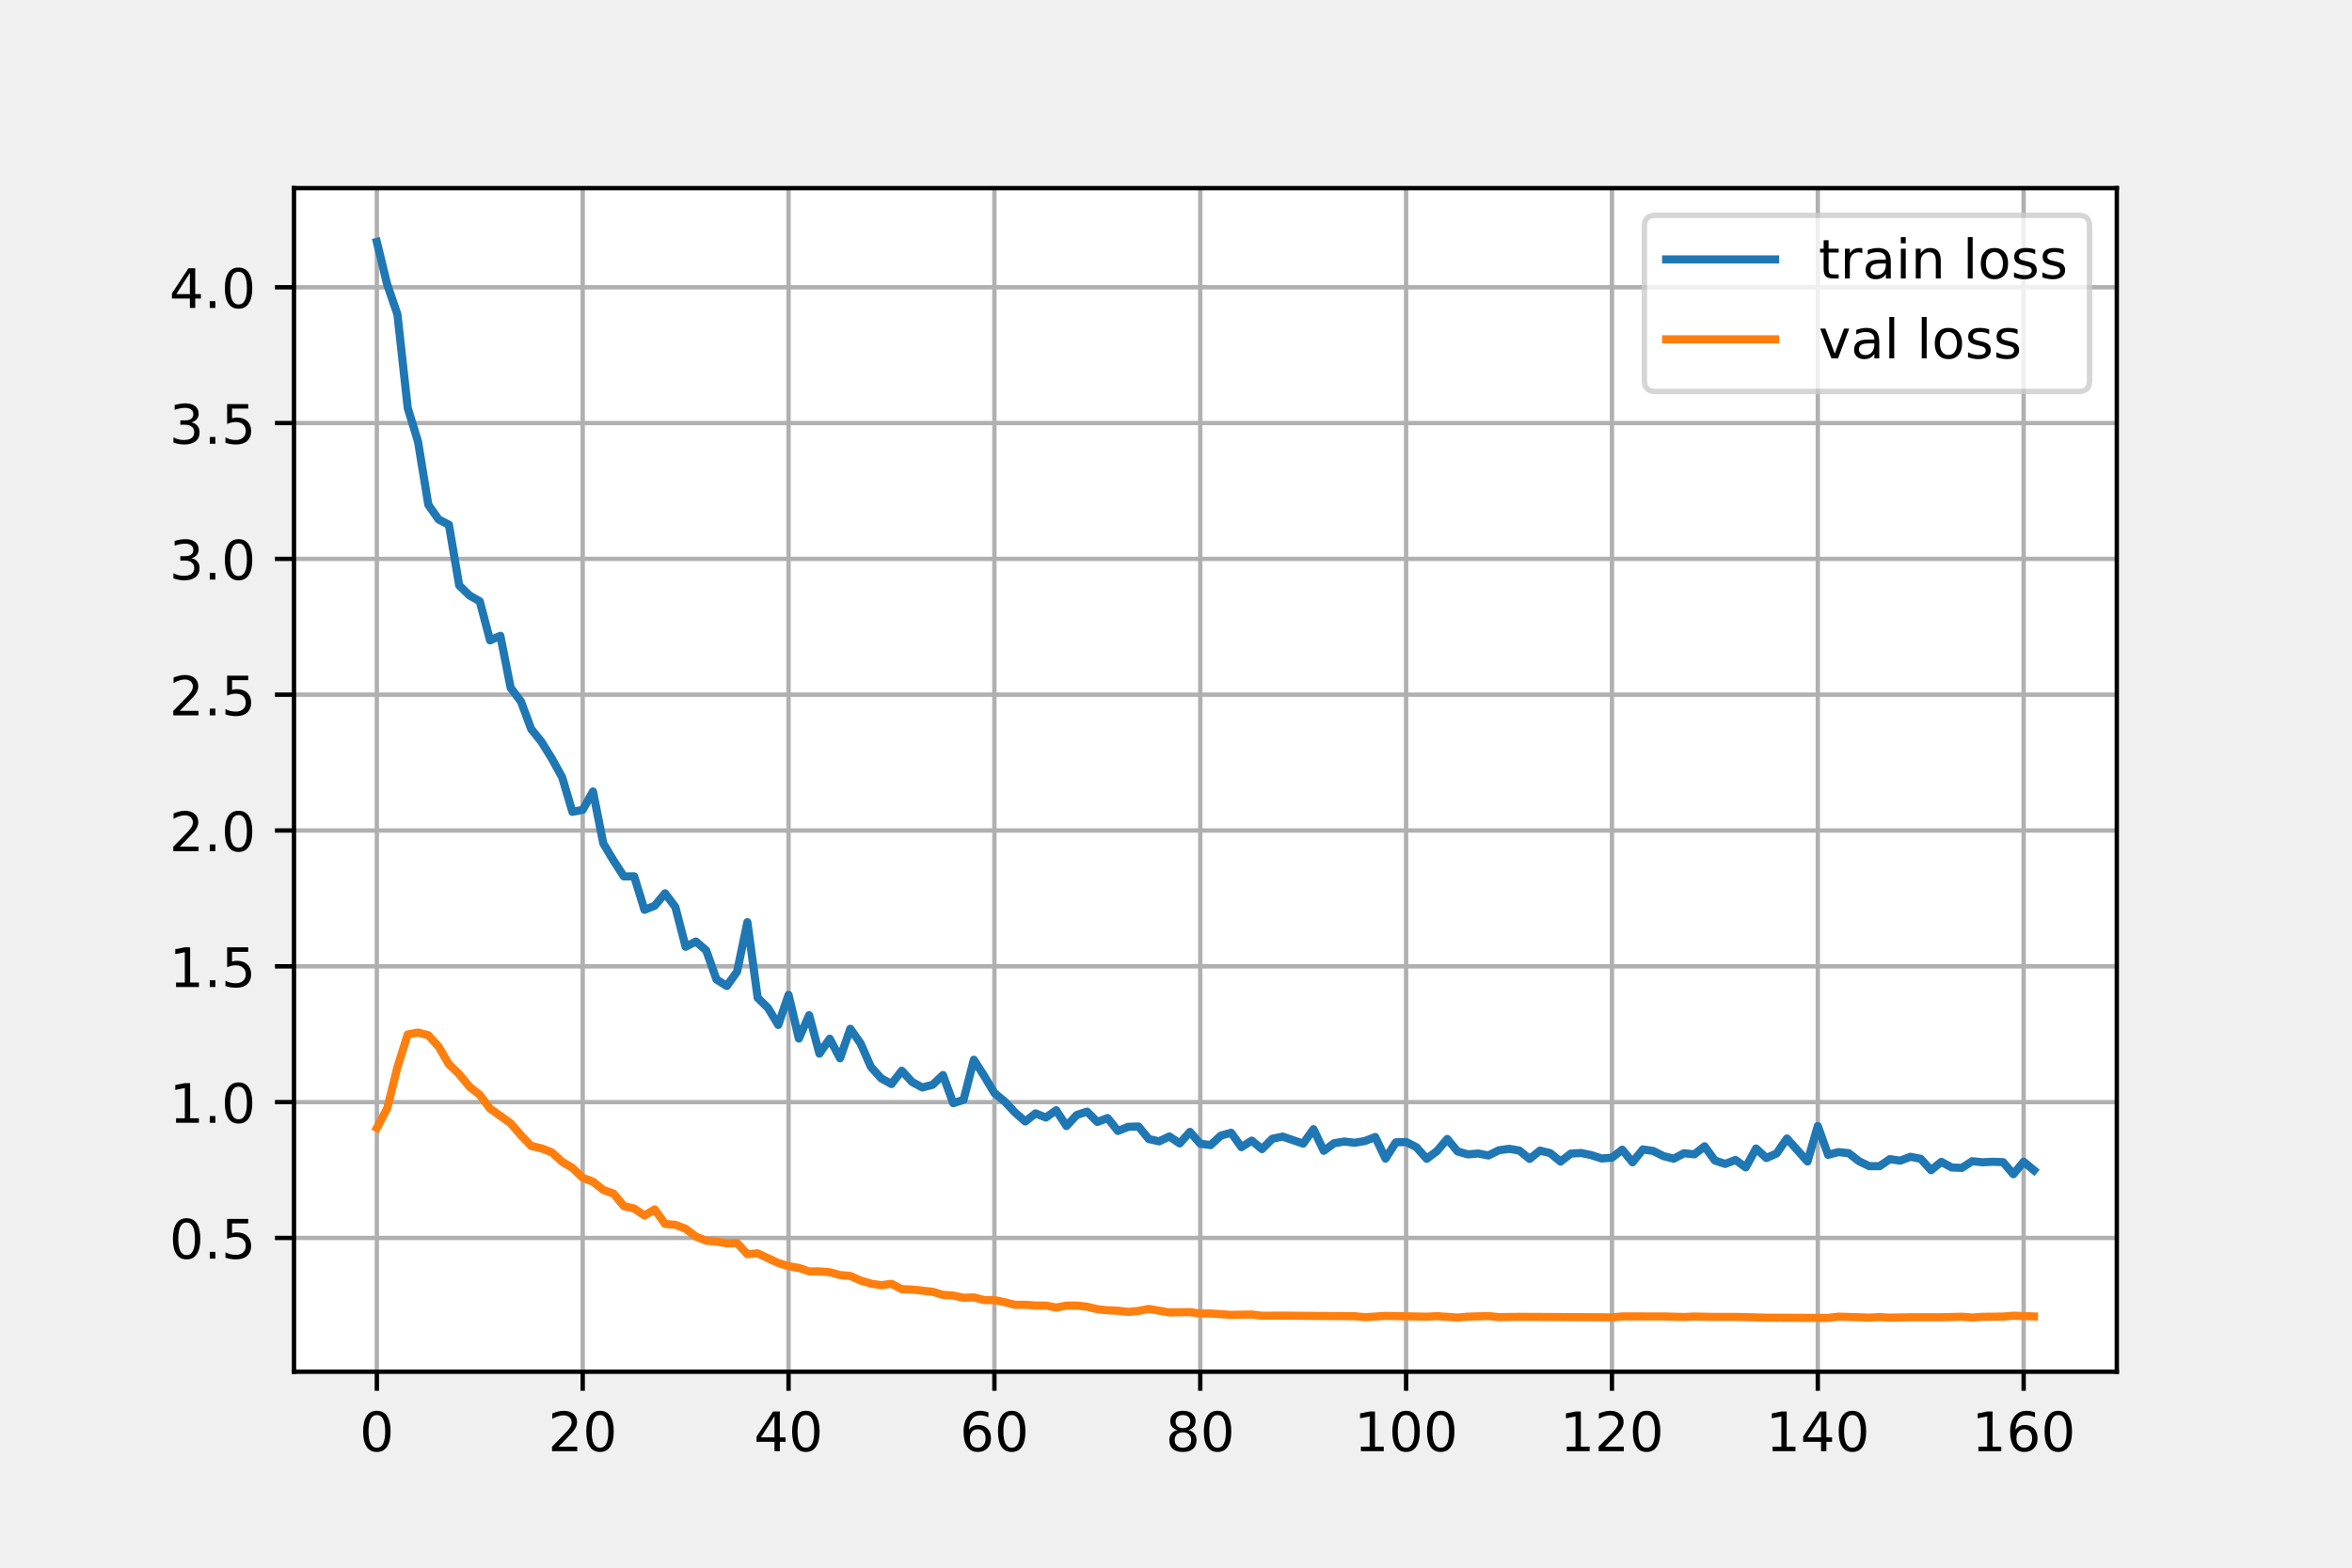
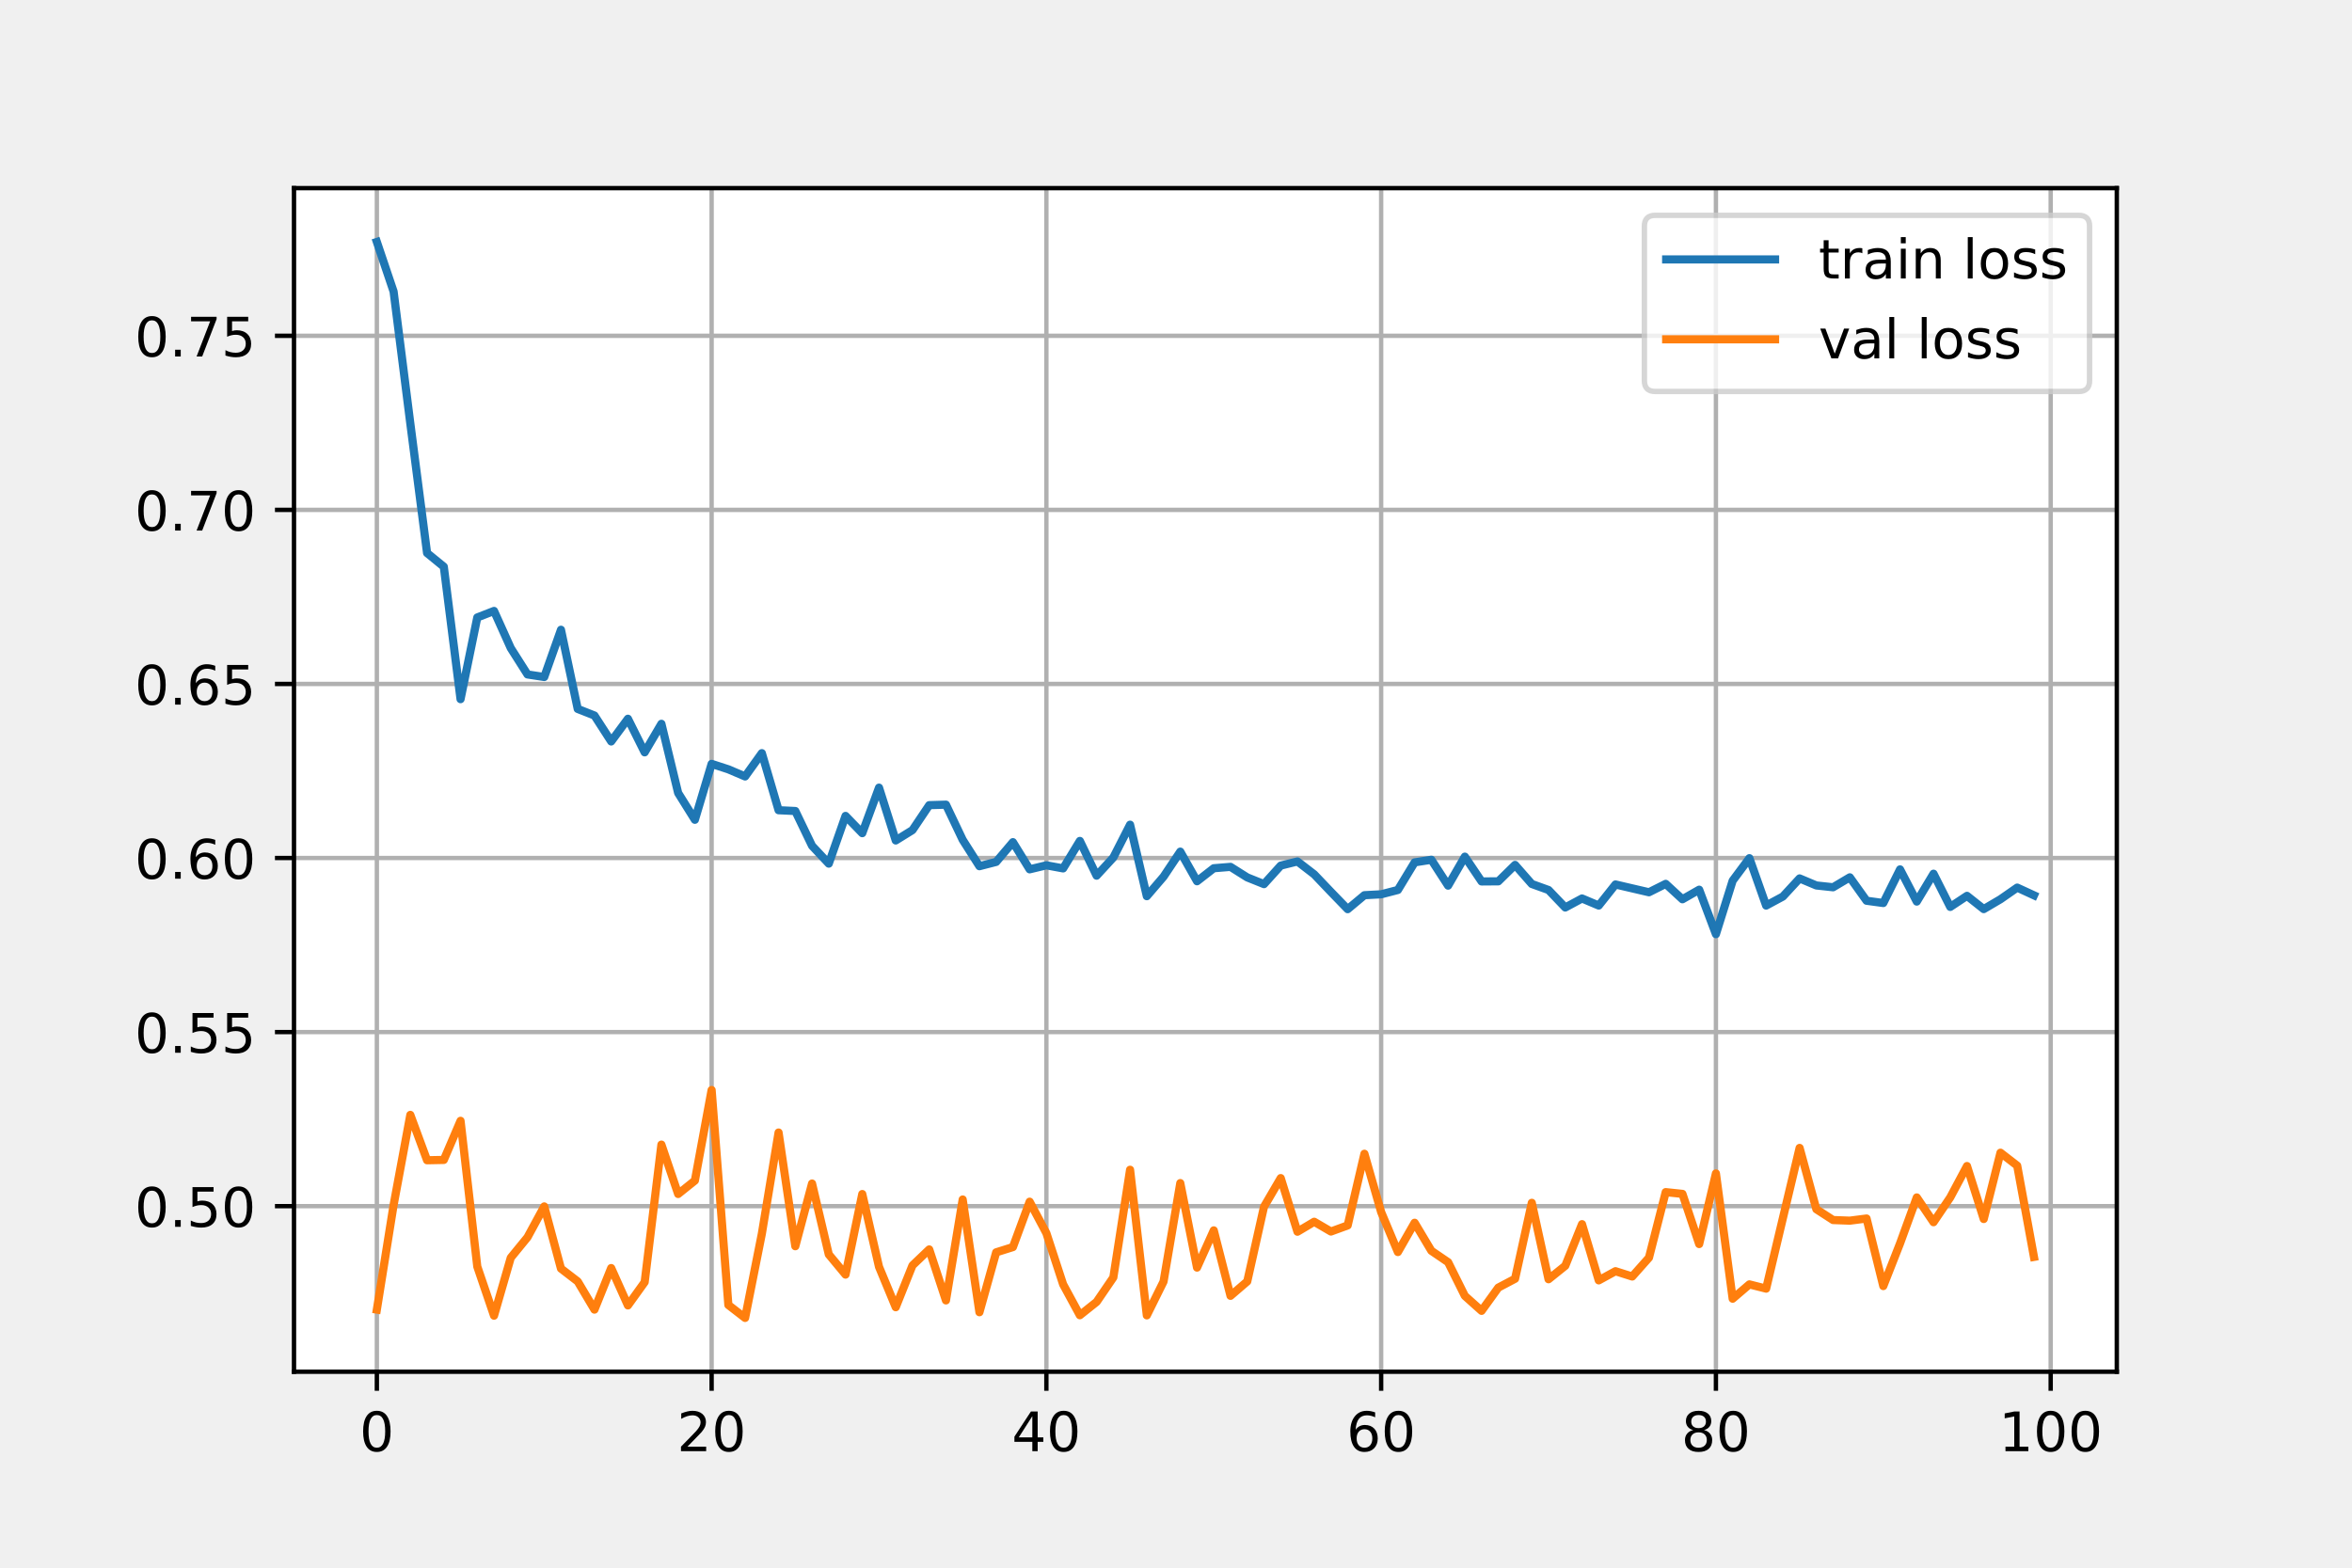
<svg xmlns="http://www.w3.org/2000/svg" xmlns:xlink="http://www.w3.org/1999/xlink" width="432pt" height="288pt" viewBox="0 0 432 288" version="1.1">
  <defs>
    <style type="text/css">*{stroke-linejoin: round; stroke-linecap: butt}</style>
  </defs>
  <g id="figure_1">
    <g id="patch_1">
      <path d="M 0 288  L 432 288  L 432 0  L 0 0  L 0 288  z " style="fill: none" />
    </g>
    <g id="axes_1">
      <g id="patch_2">
        <path d="M 54 252  L 388.8 252  L 388.8 34.56  L 54 34.56  z " style="fill: #ffffff" />
      </g>
      <g id="matplotlib.axis_1">
        <g id="xtick_1">
          <g id="line2d_1">
-             <path d="M 69.218 252  L 69.218 34.56  " clip-path="url(#pdda15101a1)" style="fill: none; stroke: #b0b0b0; stroke-width: 0.8; stroke-linecap: square" />
+             <path d="M 69.218 252  L 69.218 34.56  " clip-path="url(#pfa6c9f3eb6)" style="fill: none; stroke: #b0b0b0; stroke-width: 0.8; stroke-linecap: square" />
          </g>
          <g id="line2d_2">
            <defs>
-               <path id="me10be38952" d="M 0 0  L 0 3.5  " style="stroke: #000000; stroke-width: 0.8" />
+               <path id="m93f55dfb48" d="M 0 0  L 0 3.5  " style="stroke: #000000; stroke-width: 0.8" />
            </defs>
            <g>
-               <use xlink:href="#me10be38952" x="69.218" y="252" style="stroke: #000000; stroke-width: 0.8" />
+               <use xlink:href="#m93f55dfb48" x="69.218" y="252" style="stroke: #000000; stroke-width: 0.8" />
            </g>
          </g>
          <g id="text_1">
            <g transform="translate(66.03693 266.5984)scale(0.1 -0.1)">
              <defs>
                <path id="DejaVuSans-30" d="M 2034 4250  Q 1547 4250 1301 3770  Q 1056 3291 1056 2328  Q 1056 1369 1301 889  Q 1547 409 2034 409  Q 2525 409 2770 889  Q 3016 1369 3016 2328  Q 3016 3291 2770 3770  Q 2525 4250 2034 4250  z M 2034 4750  Q 2819 4750 3233 4129  Q 3647 3509 3647 2328  Q 3647 1150 3233 529  Q 2819 -91 2034 -91  Q 1250 -91 836 529  Q 422 1150 422 2328  Q 422 3509 836 4129  Q 1250 4750 2034 4750  z " transform="scale(0.015625)" />
              </defs>
              <use xlink:href="#DejaVuSans-30" />
            </g>
          </g>
        </g>
        <g id="xtick_2">
          <g id="line2d_3">
-             <path d="M 107.027 252  L 107.027 34.56  " clip-path="url(#pdda15101a1)" style="fill: none; stroke: #b0b0b0; stroke-width: 0.8; stroke-linecap: square" />
+             <path d="M 130.706 252  L 130.706 34.56  " clip-path="url(#pfa6c9f3eb6)" style="fill: none; stroke: #b0b0b0; stroke-width: 0.8; stroke-linecap: square" />
          </g>
          <g id="line2d_4">
            <g>
-               <use xlink:href="#me10be38952" x="107.027" y="252" style="stroke: #000000; stroke-width: 0.8" />
+               <use xlink:href="#m93f55dfb48" x="130.706" y="252" style="stroke: #000000; stroke-width: 0.8" />
            </g>
          </g>
          <g id="text_2">
-             <g transform="translate(100.6648 266.5984)scale(0.1 -0.1)">
+             <g transform="translate(124.3433 266.5984)scale(0.1 -0.1)">
              <defs>
                <path id="DejaVuSans-32" d="M 1228 531  L 3431 531  L 3431 0  L 469 0  L 469 531  Q 828 903 1448 1529  Q 2069 2156 2228 2338  Q 2531 2678 2651 2914  Q 2772 3150 2772 3378  Q 2772 3750 2511 3984  Q 2250 4219 1831 4219  Q 1534 4219 1204 4116  Q 875 4013 500 3803  L 500 4441  Q 881 4594 1212 4672  Q 1544 4750 1819 4750  Q 2544 4750 2975 4387  Q 3406 4025 3406 3419  Q 3406 3131 3298 2873  Q 3191 2616 2906 2266  Q 2828 2175 2409 1742  Q 1991 1309 1228 531  z " transform="scale(0.015625)" />
              </defs>
              <use xlink:href="#DejaVuSans-32" />
              <use xlink:href="#DejaVuSans-30" x="63.623" />
            </g>
          </g>
        </g>
        <g id="xtick_3">
          <g id="line2d_5">
-             <path d="M 144.836 252  L 144.836 34.56  " clip-path="url(#pdda15101a1)" style="fill: none; stroke: #b0b0b0; stroke-width: 0.8; stroke-linecap: square" />
+             <path d="M 192.193 252  L 192.193 34.56  " clip-path="url(#pfa6c9f3eb6)" style="fill: none; stroke: #b0b0b0; stroke-width: 0.8; stroke-linecap: square" />
          </g>
          <g id="line2d_6">
            <g>
-               <use xlink:href="#me10be38952" x="144.836" y="252" style="stroke: #000000; stroke-width: 0.8" />
+               <use xlink:href="#m93f55dfb48" x="192.193" y="252" style="stroke: #000000; stroke-width: 0.8" />
            </g>
          </g>
          <g id="text_3">
-             <g transform="translate(138.474 266.5984)scale(0.1 -0.1)">
+             <g transform="translate(185.8309 266.5984)scale(0.1 -0.1)">
              <defs>
                <path id="DejaVuSans-34" d="M 2419 4116  L 825 1625  L 2419 1625  L 2419 4116  z M 2253 4666  L 3047 4666  L 3047 1625  L 3713 1625  L 3713 1100  L 3047 1100  L 3047 0  L 2419 0  L 2419 1100  L 313 1100  L 313 1709  L 2253 4666  z " transform="scale(0.015625)" />
              </defs>
              <use xlink:href="#DejaVuSans-34" />
              <use xlink:href="#DejaVuSans-30" x="63.623" />
            </g>
          </g>
        </g>
        <g id="xtick_4">
          <g id="line2d_7">
-             <path d="M 182.646 252  L 182.646 34.56  " clip-path="url(#pdda15101a1)" style="fill: none; stroke: #b0b0b0; stroke-width: 0.8; stroke-linecap: square" />
+             <path d="M 253.681 252  L 253.681 34.56  " clip-path="url(#pfa6c9f3eb6)" style="fill: none; stroke: #b0b0b0; stroke-width: 0.8; stroke-linecap: square" />
          </g>
          <g id="line2d_8">
            <g>
-               <use xlink:href="#me10be38952" x="182.646" y="252" style="stroke: #000000; stroke-width: 0.8" />
+               <use xlink:href="#m93f55dfb48" x="253.681" y="252" style="stroke: #000000; stroke-width: 0.8" />
            </g>
          </g>
          <g id="text_4">
-             <g transform="translate(176.2831 266.5984)scale(0.1 -0.1)">
+             <g transform="translate(247.3185 266.5984)scale(0.1 -0.1)">
              <defs>
                <path id="DejaVuSans-36" d="M 2113 2584  Q 1688 2584 1439 2293  Q 1191 2003 1191 1497  Q 1191 994 1439 701  Q 1688 409 2113 409  Q 2538 409 2786 701  Q 3034 994 3034 1497  Q 3034 2003 2786 2293  Q 2538 2584 2113 2584  z M 3366 4563  L 3366 3988  Q 3128 4100 2886 4159  Q 2644 4219 2406 4219  Q 1781 4219 1451 3797  Q 1122 3375 1075 2522  Q 1259 2794 1537 2939  Q 1816 3084 2150 3084  Q 2853 3084 3261 2657  Q 3669 2231 3669 1497  Q 3669 778 3244 343  Q 2819 -91 2113 -91  Q 1303 -91 875 529  Q 447 1150 447 2328  Q 447 3434 972 4092  Q 1497 4750 2381 4750  Q 2619 4750 2861 4703  Q 3103 4656 3366 4563  z " transform="scale(0.015625)" />
              </defs>
              <use xlink:href="#DejaVuSans-36" />
              <use xlink:href="#DejaVuSans-30" x="63.623" />
            </g>
          </g>
        </g>
        <g id="xtick_5">
          <g id="line2d_9">
-             <path d="M 220.455 252  L 220.455 34.56  " clip-path="url(#pdda15101a1)" style="fill: none; stroke: #b0b0b0; stroke-width: 0.8; stroke-linecap: square" />
+             <path d="M 315.169 252  L 315.169 34.56  " clip-path="url(#pfa6c9f3eb6)" style="fill: none; stroke: #b0b0b0; stroke-width: 0.8; stroke-linecap: square" />
          </g>
          <g id="line2d_10">
            <g>
-               <use xlink:href="#me10be38952" x="220.455" y="252" style="stroke: #000000; stroke-width: 0.8" />
+               <use xlink:href="#m93f55dfb48" x="315.169" y="252" style="stroke: #000000; stroke-width: 0.8" />
            </g>
          </g>
          <g id="text_5">
-             <g transform="translate(214.0923 266.5984)scale(0.1 -0.1)">
+             <g transform="translate(308.8061 266.5984)scale(0.1 -0.1)">
              <defs>
                <path id="DejaVuSans-38" d="M 2034 2216  Q 1584 2216 1326 1975  Q 1069 1734 1069 1313  Q 1069 891 1326 650  Q 1584 409 2034 409  Q 2484 409 2743 651  Q 3003 894 3003 1313  Q 3003 1734 2745 1975  Q 2488 2216 2034 2216  z M 1403 2484  Q 997 2584 770 2862  Q 544 3141 544 3541  Q 544 4100 942 4425  Q 1341 4750 2034 4750  Q 2731 4750 3128 4425  Q 3525 4100 3525 3541  Q 3525 3141 3298 2862  Q 3072 2584 2669 2484  Q 3125 2378 3379 2068  Q 3634 1759 3634 1313  Q 3634 634 3220 271  Q 2806 -91 2034 -91  Q 1263 -91 848 271  Q 434 634 434 1313  Q 434 1759 690 2068  Q 947 2378 1403 2484  z M 1172 3481  Q 1172 3119 1398 2916  Q 1625 2713 2034 2713  Q 2441 2713 2670 2916  Q 2900 3119 2900 3481  Q 2900 3844 2670 4047  Q 2441 4250 2034 4250  Q 1625 4250 1398 4047  Q 1172 3844 1172 3481  z " transform="scale(0.015625)" />
              </defs>
              <use xlink:href="#DejaVuSans-38" />
              <use xlink:href="#DejaVuSans-30" x="63.623" />
            </g>
          </g>
        </g>
        <g id="xtick_6">
          <g id="line2d_11">
-             <path d="M 258.264 252  L 258.264 34.56  " clip-path="url(#pdda15101a1)" style="fill: none; stroke: #b0b0b0; stroke-width: 0.8; stroke-linecap: square" />
+             <path d="M 376.656 252  L 376.656 34.56  " clip-path="url(#pfa6c9f3eb6)" style="fill: none; stroke: #b0b0b0; stroke-width: 0.8; stroke-linecap: square" />
          </g>
          <g id="line2d_12">
            <g>
-               <use xlink:href="#me10be38952" x="258.264" y="252" style="stroke: #000000; stroke-width: 0.8" />
+               <use xlink:href="#m93f55dfb48" x="376.656" y="252" style="stroke: #000000; stroke-width: 0.8" />
            </g>
          </g>
          <g id="text_6">
-             <g transform="translate(248.7202 266.5984)scale(0.1 -0.1)">
+             <g transform="translate(367.1124 266.5984)scale(0.1 -0.1)">
              <defs>
                <path id="DejaVuSans-31" d="M 794 531  L 1825 531  L 1825 4091  L 703 3866  L 703 4441  L 1819 4666  L 2450 4666  L 2450 531  L 3481 531  L 3481 0  L 794 0  L 794 531  z " transform="scale(0.015625)" />
              </defs>
              <use xlink:href="#DejaVuSans-31" />
              <use xlink:href="#DejaVuSans-30" x="63.623" />
-               <use xlink:href="#DejaVuSans-30" x="127.246" />
-             </g>
-           </g>
-         </g>
-         <g id="xtick_7">
-           <g id="line2d_13">
-             <path d="M 296.073 252  L 296.073 34.56  " clip-path="url(#pdda15101a1)" style="fill: none; stroke: #b0b0b0; stroke-width: 0.8; stroke-linecap: square" />
-           </g>
-           <g id="line2d_14">
-             <g>
-               <use xlink:href="#me10be38952" x="296.073" y="252" style="stroke: #000000; stroke-width: 0.8" />
-             </g>
-           </g>
-           <g id="text_7">
-             <g transform="translate(286.5293 266.5984)scale(0.1 -0.1)">
-               <use xlink:href="#DejaVuSans-31" />
-               <use xlink:href="#DejaVuSans-32" x="63.623" />
-               <use xlink:href="#DejaVuSans-30" x="127.246" />
-             </g>
-           </g>
-         </g>
-         <g id="xtick_8">
-           <g id="line2d_15">
-             <path d="M 333.882 252  L 333.882 34.56  " clip-path="url(#pdda15101a1)" style="fill: none; stroke: #b0b0b0; stroke-width: 0.8; stroke-linecap: square" />
-           </g>
-           <g id="line2d_16">
-             <g>
-               <use xlink:href="#me10be38952" x="333.882" y="252" style="stroke: #000000; stroke-width: 0.8" />
-             </g>
-           </g>
-           <g id="text_8">
-             <g transform="translate(324.3385 266.5984)scale(0.1 -0.1)">
-               <use xlink:href="#DejaVuSans-31" />
-               <use xlink:href="#DejaVuSans-34" x="63.623" />
-               <use xlink:href="#DejaVuSans-30" x="127.246" />
-             </g>
-           </g>
-         </g>
-         <g id="xtick_9">
-           <g id="line2d_17">
-             <path d="M 371.691 252  L 371.691 34.56  " clip-path="url(#pdda15101a1)" style="fill: none; stroke: #b0b0b0; stroke-width: 0.8; stroke-linecap: square" />
-           </g>
-           <g id="line2d_18">
-             <g>
-               <use xlink:href="#me10be38952" x="371.691" y="252" style="stroke: #000000; stroke-width: 0.8" />
-             </g>
-           </g>
-           <g id="text_9">
-             <g transform="translate(362.1476 266.5984)scale(0.1 -0.1)">
-               <use xlink:href="#DejaVuSans-31" />
-               <use xlink:href="#DejaVuSans-36" x="63.623" />
              <use xlink:href="#DejaVuSans-30" x="127.246" />
            </g>
          </g>
        </g>
      </g>
      <g id="matplotlib.axis_2">
        <g id="ytick_1">
-           <g id="line2d_19">
-             <path d="M 54 227.421  L 388.8 227.421  " clip-path="url(#pdda15101a1)" style="fill: none; stroke: #b0b0b0; stroke-width: 0.8; stroke-linecap: square" />
-           </g>
-           <g id="line2d_20">
+           <g id="line2d_13">
+             <path d="M 54 221.58  L 388.8 221.58  " clip-path="url(#pfa6c9f3eb6)" style="fill: none; stroke: #b0b0b0; stroke-width: 0.8; stroke-linecap: square" />
+           </g>
+           <g id="line2d_14">
            <defs>
-               <path id="md3adffd9ad" d="M 0 0  L -3.5 0  " style="stroke: #000000; stroke-width: 0.8" />
+               <path id="mafe83e8ff5" d="M 0 0  L -3.5 0  " style="stroke: #000000; stroke-width: 0.8" />
            </defs>
            <g>
-               <use xlink:href="#md3adffd9ad" x="54" y="227.421" style="stroke: #000000; stroke-width: 0.8" />
-             </g>
-           </g>
-           <g id="text_10">
-             <g transform="translate(31.09688 231.2204)scale(0.1 -0.1)">
+               <use xlink:href="#mafe83e8ff5" x="54" y="221.58" style="stroke: #000000; stroke-width: 0.8" />
+             </g>
+           </g>
+           <g id="text_7">
+             <g transform="translate(24.73438 225.379)scale(0.1 -0.1)">
              <defs>
                <path id="DejaVuSans-2e" d="M 684 794  L 1344 794  L 1344 0  L 684 0  L 684 794  z " transform="scale(0.015625)" />
                <path id="DejaVuSans-35" d="M 691 4666  L 3169 4666  L 3169 4134  L 1269 4134  L 1269 2991  Q 1406 3038 1543 3061  Q 1681 3084 1819 3084  Q 2600 3084 3056 2656  Q 3513 2228 3513 1497  Q 3513 744 3044 326  Q 2575 -91 1722 -91  Q 1428 -91 1123 -41  Q 819 9 494 109  L 494 744  Q 775 591 1075 516  Q 1375 441 1709 441  Q 2250 441 2565 725  Q 2881 1009 2881 1497  Q 2881 1984 2565 2268  Q 2250 2553 1709 2553  Q 1456 2553 1204 2497  Q 953 2441 691 2322  L 691 4666  z " transform="scale(0.015625)" />
              </defs>
              <use xlink:href="#DejaVuSans-30" />
              <use xlink:href="#DejaVuSans-2e" x="63.623" />
              <use xlink:href="#DejaVuSans-35" x="95.41" />
+               <use xlink:href="#DejaVuSans-30" x="159.033" />
            </g>
          </g>
        </g>
        <g id="ytick_2">
+           <g id="line2d_15">
+             <path d="M 54 189.602  L 388.8 189.602  " clip-path="url(#pfa6c9f3eb6)" style="fill: none; stroke: #b0b0b0; stroke-width: 0.8; stroke-linecap: square" />
+           </g>
+           <g id="line2d_16">
+             <g>
+               <use xlink:href="#mafe83e8ff5" x="54" y="189.602" style="stroke: #000000; stroke-width: 0.8" />
+             </g>
+           </g>
+           <g id="text_8">
+             <g transform="translate(24.73438 193.4011)scale(0.1 -0.1)">
+               <use xlink:href="#DejaVuSans-30" />
+               <use xlink:href="#DejaVuSans-2e" x="63.623" />
+               <use xlink:href="#DejaVuSans-35" x="95.41" />
+               <use xlink:href="#DejaVuSans-35" x="159.033" />
+             </g>
+           </g>
+         </g>
+         <g id="ytick_3">
+           <g id="line2d_17">
+             <path d="M 54 157.624  L 388.8 157.624  " clip-path="url(#pfa6c9f3eb6)" style="fill: none; stroke: #b0b0b0; stroke-width: 0.8; stroke-linecap: square" />
+           </g>
+           <g id="line2d_18">
+             <g>
+               <use xlink:href="#mafe83e8ff5" x="54" y="157.624" style="stroke: #000000; stroke-width: 0.8" />
+             </g>
+           </g>
+           <g id="text_9">
+             <g transform="translate(24.73438 161.4233)scale(0.1 -0.1)">
+               <use xlink:href="#DejaVuSans-30" />
+               <use xlink:href="#DejaVuSans-2e" x="63.623" />
+               <use xlink:href="#DejaVuSans-36" x="95.41" />
+               <use xlink:href="#DejaVuSans-30" x="159.033" />
+             </g>
+           </g>
+         </g>
+         <g id="ytick_4">
+           <g id="line2d_19">
+             <path d="M 54 125.646  L 388.8 125.646  " clip-path="url(#pfa6c9f3eb6)" style="fill: none; stroke: #b0b0b0; stroke-width: 0.8; stroke-linecap: square" />
+           </g>
+           <g id="line2d_20">
+             <g>
+               <use xlink:href="#mafe83e8ff5" x="54" y="125.646" style="stroke: #000000; stroke-width: 0.8" />
+             </g>
+           </g>
+           <g id="text_10">
+             <g transform="translate(24.73438 129.4455)scale(0.1 -0.1)">
+               <use xlink:href="#DejaVuSans-30" />
+               <use xlink:href="#DejaVuSans-2e" x="63.623" />
+               <use xlink:href="#DejaVuSans-36" x="95.41" />
+               <use xlink:href="#DejaVuSans-35" x="159.033" />
+             </g>
+           </g>
+         </g>
+         <g id="ytick_5">
          <g id="line2d_21">
-             <path d="M 54 202.471  L 388.8 202.471  " clip-path="url(#pdda15101a1)" style="fill: none; stroke: #b0b0b0; stroke-width: 0.8; stroke-linecap: square" />
+             <path d="M 54 93.668  L 388.8 93.668  " clip-path="url(#pfa6c9f3eb6)" style="fill: none; stroke: #b0b0b0; stroke-width: 0.8; stroke-linecap: square" />
          </g>
          <g id="line2d_22">
            <g>
-               <use xlink:href="#md3adffd9ad" x="54" y="202.471" style="stroke: #000000; stroke-width: 0.8" />
+               <use xlink:href="#mafe83e8ff5" x="54" y="93.668" style="stroke: #000000; stroke-width: 0.8" />
            </g>
          </g>
          <g id="text_11">
-             <g transform="translate(31.09688 206.2705)scale(0.1 -0.1)">
-               <use xlink:href="#DejaVuSans-31" />
-               <use xlink:href="#DejaVuSans-2e" x="63.623" />
-               <use xlink:href="#DejaVuSans-30" x="95.41" />
-             </g>
-           </g>
-         </g>
-         <g id="ytick_3">
+             <g transform="translate(24.73438 97.46765)scale(0.1 -0.1)">
+               <defs>
+                 <path id="DejaVuSans-37" d="M 525 4666  L 3525 4666  L 3525 4397  L 1831 0  L 1172 0  L 2766 4134  L 525 4134  L 525 4666  z " transform="scale(0.015625)" />
+               </defs>
+               <use xlink:href="#DejaVuSans-30" />
+               <use xlink:href="#DejaVuSans-2e" x="63.623" />
+               <use xlink:href="#DejaVuSans-37" x="95.41" />
+               <use xlink:href="#DejaVuSans-30" x="159.033" />
+             </g>
+           </g>
+         </g>
+         <g id="ytick_6">
          <g id="line2d_23">
-             <path d="M 54 177.521  L 388.8 177.521  " clip-path="url(#pdda15101a1)" style="fill: none; stroke: #b0b0b0; stroke-width: 0.8; stroke-linecap: square" />
+             <path d="M 54 61.691  L 388.8 61.691  " clip-path="url(#pfa6c9f3eb6)" style="fill: none; stroke: #b0b0b0; stroke-width: 0.8; stroke-linecap: square" />
          </g>
          <g id="line2d_24">
            <g>
-               <use xlink:href="#md3adffd9ad" x="54" y="177.521" style="stroke: #000000; stroke-width: 0.8" />
+               <use xlink:href="#mafe83e8ff5" x="54" y="61.691" style="stroke: #000000; stroke-width: 0.8" />
            </g>
          </g>
          <g id="text_12">
-             <g transform="translate(31.09688 181.3206)scale(0.1 -0.1)">
-               <use xlink:href="#DejaVuSans-31" />
-               <use xlink:href="#DejaVuSans-2e" x="63.623" />
-               <use xlink:href="#DejaVuSans-35" x="95.41" />
-             </g>
-           </g>
-         </g>
-         <g id="ytick_4">
-           <g id="line2d_25">
-             <path d="M 54 152.571  L 388.8 152.571  " clip-path="url(#pdda15101a1)" style="fill: none; stroke: #b0b0b0; stroke-width: 0.8; stroke-linecap: square" />
-           </g>
-           <g id="line2d_26">
-             <g>
-               <use xlink:href="#md3adffd9ad" x="54" y="152.571" style="stroke: #000000; stroke-width: 0.8" />
-             </g>
-           </g>
-           <g id="text_13">
-             <g transform="translate(31.09688 156.3706)scale(0.1 -0.1)">
-               <use xlink:href="#DejaVuSans-32" />
-               <use xlink:href="#DejaVuSans-2e" x="63.623" />
-               <use xlink:href="#DejaVuSans-30" x="95.41" />
-             </g>
-           </g>
-         </g>
-         <g id="ytick_5">
-           <g id="line2d_27">
-             <path d="M 54 127.621  L 388.8 127.621  " clip-path="url(#pdda15101a1)" style="fill: none; stroke: #b0b0b0; stroke-width: 0.8; stroke-linecap: square" />
-           </g>
-           <g id="line2d_28">
-             <g>
-               <use xlink:href="#md3adffd9ad" x="54" y="127.621" style="stroke: #000000; stroke-width: 0.8" />
-             </g>
-           </g>
-           <g id="text_14">
-             <g transform="translate(31.09688 131.4207)scale(0.1 -0.1)">
-               <use xlink:href="#DejaVuSans-32" />
-               <use xlink:href="#DejaVuSans-2e" x="63.623" />
-               <use xlink:href="#DejaVuSans-35" x="95.41" />
-             </g>
-           </g>
-         </g>
-         <g id="ytick_6">
-           <g id="line2d_29">
-             <path d="M 54 102.672  L 388.8 102.672  " clip-path="url(#pdda15101a1)" style="fill: none; stroke: #b0b0b0; stroke-width: 0.8; stroke-linecap: square" />
-           </g>
-           <g id="line2d_30">
-             <g>
-               <use xlink:href="#md3adffd9ad" x="54" y="102.672" style="stroke: #000000; stroke-width: 0.8" />
-             </g>
-           </g>
-           <g id="text_15">
-             <g transform="translate(31.09688 106.4707)scale(0.1 -0.1)">
-               <defs>
-                 <path id="DejaVuSans-33" d="M 2597 2516  Q 3050 2419 3304 2112  Q 3559 1806 3559 1356  Q 3559 666 3084 287  Q 2609 -91 1734 -91  Q 1441 -91 1130 -33  Q 819 25 488 141  L 488 750  Q 750 597 1062 519  Q 1375 441 1716 441  Q 2309 441 2620 675  Q 2931 909 2931 1356  Q 2931 1769 2642 2001  Q 2353 2234 1838 2234  L 1294 2234  L 1294 2753  L 1863 2753  Q 2328 2753 2575 2939  Q 2822 3125 2822 3475  Q 2822 3834 2567 4026  Q 2313 4219 1838 4219  Q 1578 4219 1281 4162  Q 984 4106 628 3988  L 628 4550  Q 988 4650 1302 4700  Q 1616 4750 1894 4750  Q 2613 4750 3031 4423  Q 3450 4097 3450 3541  Q 3450 3153 3228 2886  Q 3006 2619 2597 2516  z " transform="scale(0.015625)" />
-               </defs>
-               <use xlink:href="#DejaVuSans-33" />
-               <use xlink:href="#DejaVuSans-2e" x="63.623" />
-               <use xlink:href="#DejaVuSans-30" x="95.41" />
-             </g>
-           </g>
-         </g>
-         <g id="ytick_7">
-           <g id="line2d_31">
-             <path d="M 54 77.722  L 388.8 77.722  " clip-path="url(#pdda15101a1)" style="fill: none; stroke: #b0b0b0; stroke-width: 0.8; stroke-linecap: square" />
-           </g>
-           <g id="line2d_32">
-             <g>
-               <use xlink:href="#md3adffd9ad" x="54" y="77.722" style="stroke: #000000; stroke-width: 0.8" />
-             </g>
-           </g>
-           <g id="text_16">
-             <g transform="translate(31.09688 81.52078)scale(0.1 -0.1)">
-               <use xlink:href="#DejaVuSans-33" />
-               <use xlink:href="#DejaVuSans-2e" x="63.623" />
-               <use xlink:href="#DejaVuSans-35" x="95.41" />
-             </g>
-           </g>
-         </g>
-         <g id="ytick_8">
-           <g id="line2d_33">
-             <path d="M 54 52.772  L 388.8 52.772  " clip-path="url(#pdda15101a1)" style="fill: none; stroke: #b0b0b0; stroke-width: 0.8; stroke-linecap: square" />
-           </g>
-           <g id="line2d_34">
-             <g>
-               <use xlink:href="#md3adffd9ad" x="54" y="52.772" style="stroke: #000000; stroke-width: 0.8" />
-             </g>
-           </g>
-           <g id="text_17">
-             <g transform="translate(31.09688 56.57084)scale(0.1 -0.1)">
-               <use xlink:href="#DejaVuSans-34" />
-               <use xlink:href="#DejaVuSans-2e" x="63.623" />
-               <use xlink:href="#DejaVuSans-30" x="95.41" />
-             </g>
-           </g>
-         </g>
-       </g>
-       <g id="line2d_35">
-         <path d="M 69.218 44.444  L 71.109 52.232  L 72.999 57.763  L 74.89 74.962  L 76.78 81.13  L 78.67 92.725  L 80.561 95.427  L 82.451 96.398  L 84.342 107.544  L 86.232 109.388  L 88.123 110.469  L 90.013 117.645  L 91.904 116.806  L 93.794 126.357  L 95.685 128.872  L 97.575 133.946  L 99.466 136.289  L 101.356 139.351  L 103.246 142.776  L 105.137 149.147  L 107.027 148.776  L 108.918 145.406  L 110.808 154.946  L 112.699 158.107  L 114.589 161.004  L 116.48 160.992  L 118.37 167.138  L 120.261 166.393  L 122.151 164.106  L 124.041 166.623  L 125.932 173.929  L 127.822 172.967  L 129.713 174.609  L 131.603 179.941  L 133.494 181.139  L 135.384 178.504  L 137.275 169.414  L 139.165 183.312  L 141.056 185.162  L 142.946 188.291  L 144.836 182.768  L 146.727 190.795  L 148.617 186.502  L 150.508 193.563  L 152.398 190.818  L 154.289 194.414  L 156.179 189.002  L 158.07 191.688  L 159.96 195.999  L 161.851 198.102  L 163.741 199.149  L 165.632 196.702  L 167.522 198.768  L 169.412 199.781  L 171.303 199.284  L 173.193 197.497  L 175.084 202.665  L 176.974 202.053  L 178.865 194.69  L 180.755 197.635  L 182.646 200.797  L 184.536 202.36  L 186.427 204.37  L 188.317 206.03  L 190.207 204.539  L 192.098 205.307  L 193.988 203.963  L 195.879 206.865  L 197.769 204.836  L 199.66 204.222  L 201.55 206.107  L 203.441 205.397  L 205.331 207.768  L 207.222 207.01  L 209.112 206.949  L 211.002 209.251  L 212.893 209.682  L 214.783 208.775  L 216.674 210.064  L 218.564 207.94  L 220.455 210.107  L 222.345 210.369  L 224.236 208.624  L 226.126 208.097  L 228.017 210.745  L 229.907 209.546  L 231.798 211.104  L 233.688 209.204  L 235.578 208.803  L 239.359 210.097  L 241.25 207.438  L 243.14 211.418  L 245.031 210.023  L 246.921 209.711  L 248.812 209.939  L 250.702 209.614  L 252.593 208.879  L 254.483 212.853  L 256.373 209.86  L 258.264 209.794  L 260.154 210.751  L 262.045 212.879  L 263.935 211.471  L 265.826 209.242  L 267.716 211.528  L 269.607 212.074  L 271.497 211.91  L 273.388 212.271  L 275.278 211.323  L 277.168 211.05  L 279.059 211.365  L 280.949 212.905  L 282.84 211.378  L 284.73 211.835  L 286.621 213.396  L 288.511 211.931  L 290.402 211.817  L 292.292 212.212  L 294.183 212.826  L 296.073 212.678  L 297.964 211.207  L 299.854 213.53  L 301.744 211.165  L 303.635 211.438  L 305.525 212.386  L 307.416 212.864  L 309.306 211.863  L 311.197 212.065  L 313.087 210.589  L 314.978 213.198  L 316.868 213.827  L 318.759 213.096  L 320.649 214.461  L 322.539 210.989  L 324.43 212.734  L 326.32 211.9  L 328.211 209.153  L 331.992 213.381  L 333.882 206.866  L 335.773 212.154  L 337.663 211.65  L 339.554 211.851  L 341.444 213.324  L 343.334 214.234  L 345.225 214.242  L 347.115 212.945  L 349.006 213.23  L 350.896 212.514  L 352.787 212.888  L 354.677 214.972  L 356.568 213.447  L 358.458 214.475  L 360.349 214.55  L 362.239 213.33  L 364.13 213.523  L 366.02 213.43  L 367.91 213.497  L 369.801 215.716  L 371.691 213.423  L 373.582 214.992  L 373.582 214.992  " clip-path="url(#pdda15101a1)" style="fill: none; stroke: #1f77b4; stroke-width: 1.5; stroke-linecap: square" />
-       </g>
-       <g id="line2d_36">
-         <path d="M 69.218 207.21  L 71.109 203.66  L 72.999 196.044  L 74.89 190.032  L 76.78 189.69  L 78.67 190.183  L 80.561 192.28  L 82.451 195.528  L 84.342 197.339  L 86.232 199.643  L 88.123 201.143  L 90.013 203.663  L 93.794 206.36  L 95.685 208.563  L 97.575 210.533  L 99.466 210.97  L 101.356 211.698  L 103.246 213.432  L 105.137 214.559  L 107.027 216.379  L 108.918 217.092  L 110.808 218.609  L 112.699 219.283  L 114.589 221.584  L 116.48 222.019  L 118.37 223.309  L 120.261 222.177  L 122.151 224.846  L 124.041 225.016  L 125.932 225.741  L 127.822 227.172  L 129.713 227.934  L 131.603 228.08  L 133.494 228.415  L 135.384 228.359  L 137.275 230.405  L 139.165 230.256  L 142.946 232.029  L 144.836 232.603  L 146.727 232.929  L 148.617 233.57  L 150.508 233.565  L 152.398 233.721  L 154.289 234.235  L 156.179 234.408  L 158.07 235.249  L 159.96 235.815  L 161.851 236.106  L 163.741 235.849  L 165.632 236.835  L 167.522 236.899  L 171.303 237.315  L 173.193 237.882  L 175.084 238.004  L 176.974 238.411  L 178.865 238.341  L 180.755 238.833  L 182.646 238.85  L 184.536 239.221  L 186.427 239.711  L 188.317 239.705  L 190.207 239.838  L 192.098 239.848  L 193.988 240.208  L 195.879 239.855  L 197.769 239.843  L 199.66 240.057  L 201.55 240.508  L 203.441 240.717  L 205.331 240.79  L 207.222 241.014  L 209.112 240.825  L 211.002 240.464  L 214.783 241.11  L 218.564 241.046  L 220.455 241.311  L 222.345 241.299  L 226.126 241.556  L 229.907 241.488  L 231.798 241.719  L 235.578 241.696  L 248.812 241.805  L 250.702 241.986  L 254.483 241.745  L 262.045 241.894  L 263.935 241.791  L 267.716 242.056  L 269.607 241.883  L 273.388 241.775  L 275.278 241.97  L 279.059 241.921  L 282.84 241.936  L 296.073 242.017  L 297.964 241.843  L 305.525 241.849  L 309.306 241.948  L 311.197 241.866  L 314.978 241.936  L 318.759 241.933  L 324.43 242.076  L 335.773 242.116  L 337.663 241.885  L 343.334 242.06  L 345.225 241.974  L 347.115 242.07  L 350.896 242  L 356.568 242  L 360.349 241.901  L 362.239 242.048  L 364.13 241.911  L 367.91 241.871  L 369.801 241.712  L 373.582 241.844  L 373.582 241.844  " clip-path="url(#pdda15101a1)" style="fill: none; stroke: #ff7f0e; stroke-width: 1.5; stroke-linecap: square" />
+             <g transform="translate(24.73438 65.48982)scale(0.1 -0.1)">
+               <use xlink:href="#DejaVuSans-30" />
+               <use xlink:href="#DejaVuSans-2e" x="63.623" />
+               <use xlink:href="#DejaVuSans-37" x="95.41" />
+               <use xlink:href="#DejaVuSans-35" x="159.033" />
+             </g>
+           </g>
+         </g>
+       </g>
+       <g id="line2d_25">
+         <path d="M 69.218 44.444  L 72.293 53.557  L 75.367 77.816  L 78.441 101.597  L 81.516 104.109  L 84.59 128.443  L 87.664 113.434  L 90.739 112.235  L 93.813 119.058  L 96.888 123.902  L 99.962 124.371  L 103.036 115.694  L 106.111 130.237  L 109.185 131.447  L 112.26 136.211  L 115.334 132.044  L 118.408 138.211  L 121.483 132.97  L 124.557 145.675  L 127.631 150.601  L 130.706 140.33  L 133.78 141.332  L 136.855 142.644  L 139.929 138.363  L 143.003 148.845  L 146.078 148.99  L 149.152 155.382  L 152.226 158.656  L 155.301 149.891  L 158.375 153.06  L 161.45 144.699  L 164.524 154.401  L 167.598 152.497  L 170.673 147.916  L 173.747 147.824  L 176.821 154.285  L 179.896 159.129  L 182.97 158.34  L 186.045 154.716  L 189.119 159.702  L 192.193 158.965  L 195.268 159.534  L 198.342 154.487  L 201.417 160.869  L 204.491 157.531  L 207.565 151.505  L 210.64 164.639  L 213.714 161.056  L 216.788 156.455  L 219.863 161.894  L 222.937 159.503  L 226.012 159.253  L 229.086 161.188  L 232.16 162.421  L 235.235 159.02  L 238.309 158.256  L 241.383 160.626  L 244.458 163.848  L 247.532 167.024  L 250.607 164.458  L 253.681 164.292  L 256.755 163.496  L 259.83 158.425  L 262.904 157.945  L 265.979 162.7  L 269.053 157.376  L 272.127 161.932  L 275.202 161.908  L 278.276 158.893  L 281.35 162.394  L 284.425 163.504  L 287.499 166.716  L 290.574 165.059  L 293.648 166.357  L 296.722 162.486  L 299.797 163.202  L 302.871 163.918  L 305.945 162.375  L 309.02 165.205  L 312.094 163.448  L 315.169 171.611  L 318.243 161.795  L 321.317 157.657  L 324.392 166.362  L 327.466 164.707  L 330.54 161.375  L 333.615 162.668  L 336.689 163  L 339.764 161.175  L 342.838 165.476  L 345.912 165.895  L 348.987 159.718  L 352.061 165.628  L 355.136 160.511  L 358.21 166.61  L 361.284 164.576  L 364.359 167.011  L 367.433 165.201  L 370.507 163.062  L 373.582 164.477  " clip-path="url(#pfa6c9f3eb6)" style="fill: none; stroke: #1f77b4; stroke-width: 1.5; stroke-linecap: square" />
+       </g>
+       <g id="line2d_26">
+         <path d="M 69.218 240.587  L 72.293 221.377  L 75.367 204.816  L 78.441 213.15  L 81.516 213.089  L 84.59 205.906  L 87.664 232.682  L 90.739 241.705  L 93.813 231.061  L 96.888 227.297  L 99.962 221.635  L 103.036 233.05  L 106.111 235.414  L 109.185 240.588  L 112.26 232.957  L 115.334 239.818  L 118.408 235.54  L 121.483 210.276  L 124.557 219.349  L 127.631 216.888  L 130.706 200.246  L 133.78 239.738  L 136.855 242.116  L 139.929 226.658  L 143.003 208.056  L 146.078 228.944  L 149.152 217.429  L 152.226 230.452  L 155.301 234.155  L 158.375 219.358  L 161.45 232.726  L 164.524 240.148  L 167.598 232.473  L 170.673 229.536  L 173.747 238.897  L 176.821 220.362  L 179.896 241.068  L 182.97 230.067  L 186.045 229.101  L 189.119 220.765  L 192.193 226.547  L 195.268 235.953  L 198.342 241.621  L 201.417 239.176  L 204.491 234.674  L 207.565 214.897  L 210.64 241.644  L 213.714 235.436  L 216.788 217.348  L 219.863 232.869  L 222.937 226.034  L 226.012 238.056  L 229.086 235.414  L 232.16 221.699  L 235.235 216.429  L 238.309 226.277  L 241.383 224.449  L 244.458 226.244  L 247.532 225.12  L 250.607 211.959  L 253.681 222.674  L 256.755 230.011  L 259.83 224.634  L 262.904 229.783  L 265.979 231.879  L 269.053 238.064  L 272.127 240.814  L 275.202 236.548  L 278.276 234.923  L 281.35 220.97  L 284.425 235.008  L 287.499 232.538  L 290.574 224.891  L 293.648 235.215  L 296.722 233.534  L 299.797 234.509  L 302.871 231.048  L 305.945 219.005  L 309.02 219.329  L 312.094 228.545  L 315.169 215.57  L 318.243 238.584  L 321.317 235.955  L 324.392 236.734  L 327.466 223.795  L 330.54 210.885  L 333.615 222.144  L 336.689 224.134  L 339.764 224.247  L 342.838 223.852  L 345.912 236.263  L 348.987 228.429  L 352.061 219.982  L 355.136 224.533  L 358.21 219.977  L 361.284 214.213  L 364.359 223.944  L 367.433 211.766  L 370.507 214.142  L 373.582 230.901  " clip-path="url(#pfa6c9f3eb6)" style="fill: none; stroke: #ff7f0e; stroke-width: 1.5; stroke-linecap: square" />
      </g>
      <g id="patch_3">
        <path d="M 54 252  L 54 34.56  " style="fill: none; stroke: #000000; stroke-width: 0.8; stroke-linejoin: miter; stroke-linecap: square" />
      </g>
      <g id="patch_4">
        <path d="M 388.8 252  L 388.8 34.56  " style="fill: none; stroke: #000000; stroke-width: 0.8; stroke-linejoin: miter; stroke-linecap: square" />
      </g>
      <g id="patch_5">
        <path d="M 54 252  L 388.8 252  " style="fill: none; stroke: #000000; stroke-width: 0.8; stroke-linejoin: miter; stroke-linecap: square" />
      </g>
      <g id="patch_6">
        <path d="M 54 34.56  L 388.8 34.56  " style="fill: none; stroke: #000000; stroke-width: 0.8; stroke-linejoin: miter; stroke-linecap: square" />
      </g>
      <g id="legend_1">
        <g id="patch_7">
          <path d="M 304.031 71.916  L 381.8 71.916  Q 383.8 71.916 383.8 69.916  L 383.8 41.56  Q 383.8 39.56 381.8 39.56  L 304.031 39.56  Q 302.031 39.56 302.031 41.56  L 302.031 69.916  Q 302.031 71.916 304.031 71.916  z " style="fill: #ffffff; opacity: 0.8; stroke: #cccccc; stroke-linejoin: miter" />
        </g>
-         <g id="line2d_37">
+         <g id="line2d_27">
          <path d="M 306.031 47.658  L 316.031 47.658  L 326.031 47.658  " style="fill: none; stroke: #1f77b4; stroke-width: 1.5; stroke-linecap: square" />
        </g>
-         <g id="text_18">
+         <g id="text_13">
          <g transform="translate(334.0312 51.15844)scale(0.1 -0.1)">
            <defs>
              <path id="DejaVuSans-74" d="M 1172 4494  L 1172 3500  L 2356 3500  L 2356 3053  L 1172 3053  L 1172 1153  Q 1172 725 1289 603  Q 1406 481 1766 481  L 2356 481  L 2356 0  L 1766 0  Q 1100 0 847 248  Q 594 497 594 1153  L 594 3053  L 172 3053  L 172 3500  L 594 3500  L 594 4494  L 1172 4494  z " transform="scale(0.015625)" />
              <path id="DejaVuSans-72" d="M 2631 2963  Q 2534 3019 2420 3045  Q 2306 3072 2169 3072  Q 1681 3072 1420 2755  Q 1159 2438 1159 1844  L 1159 0  L 581 0  L 581 3500  L 1159 3500  L 1159 2956  Q 1341 3275 1631 3429  Q 1922 3584 2338 3584  Q 2397 3584 2469 3576  Q 2541 3569 2628 3553  L 2631 2963  z " transform="scale(0.015625)" />
              <path id="DejaVuSans-61" d="M 2194 1759  Q 1497 1759 1228 1600  Q 959 1441 959 1056  Q 959 750 1161 570  Q 1363 391 1709 391  Q 2188 391 2477 730  Q 2766 1069 2766 1631  L 2766 1759  L 2194 1759  z M 3341 1997  L 3341 0  L 2766 0  L 2766 531  Q 2569 213 2275 61  Q 1981 -91 1556 -91  Q 1019 -91 701 211  Q 384 513 384 1019  Q 384 1609 779 1909  Q 1175 2209 1959 2209  L 2766 2209  L 2766 2266  Q 2766 2663 2505 2880  Q 2244 3097 1772 3097  Q 1472 3097 1187 3025  Q 903 2953 641 2809  L 641 3341  Q 956 3463 1253 3523  Q 1550 3584 1831 3584  Q 2591 3584 2966 3190  Q 3341 2797 3341 1997  z " transform="scale(0.015625)" />
              <path id="DejaVuSans-69" d="M 603 3500  L 1178 3500  L 1178 0  L 603 0  L 603 3500  z M 603 4863  L 1178 4863  L 1178 4134  L 603 4134  L 603 4863  z " transform="scale(0.015625)" />
              <path id="DejaVuSans-6e" d="M 3513 2113  L 3513 0  L 2938 0  L 2938 2094  Q 2938 2591 2744 2837  Q 2550 3084 2163 3084  Q 1697 3084 1428 2787  Q 1159 2491 1159 1978  L 1159 0  L 581 0  L 581 3500  L 1159 3500  L 1159 2956  Q 1366 3272 1645 3428  Q 1925 3584 2291 3584  Q 2894 3584 3203 3211  Q 3513 2838 3513 2113  z " transform="scale(0.015625)" />
              <path id="DejaVuSans-20" transform="scale(0.015625)" />
              <path id="DejaVuSans-6c" d="M 603 4863  L 1178 4863  L 1178 0  L 603 0  L 603 4863  z " transform="scale(0.015625)" />
              <path id="DejaVuSans-6f" d="M 1959 3097  Q 1497 3097 1228 2736  Q 959 2375 959 1747  Q 959 1119 1226 758  Q 1494 397 1959 397  Q 2419 397 2687 759  Q 2956 1122 2956 1747  Q 2956 2369 2687 2733  Q 2419 3097 1959 3097  z M 1959 3584  Q 2709 3584 3137 3096  Q 3566 2609 3566 1747  Q 3566 888 3137 398  Q 2709 -91 1959 -91  Q 1206 -91 779 398  Q 353 888 353 1747  Q 353 2609 779 3096  Q 1206 3584 1959 3584  z " transform="scale(0.015625)" />
              <path id="DejaVuSans-73" d="M 2834 3397  L 2834 2853  Q 2591 2978 2328 3040  Q 2066 3103 1784 3103  Q 1356 3103 1142 2972  Q 928 2841 928 2578  Q 928 2378 1081 2264  Q 1234 2150 1697 2047  L 1894 2003  Q 2506 1872 2764 1633  Q 3022 1394 3022 966  Q 3022 478 2636 193  Q 2250 -91 1575 -91  Q 1294 -91 989 -36  Q 684 19 347 128  L 347 722  Q 666 556 975 473  Q 1284 391 1588 391  Q 1994 391 2212 530  Q 2431 669 2431 922  Q 2431 1156 2273 1281  Q 2116 1406 1581 1522  L 1381 1569  Q 847 1681 609 1914  Q 372 2147 372 2553  Q 372 3047 722 3315  Q 1072 3584 1716 3584  Q 2034 3584 2315 3537  Q 2597 3491 2834 3397  z " transform="scale(0.015625)" />
            </defs>
            <use xlink:href="#DejaVuSans-74" />
            <use xlink:href="#DejaVuSans-72" x="39.209" />
            <use xlink:href="#DejaVuSans-61" x="80.322" />
            <use xlink:href="#DejaVuSans-69" x="141.602" />
            <use xlink:href="#DejaVuSans-6e" x="169.385" />
            <use xlink:href="#DejaVuSans-20" x="232.764" />
            <use xlink:href="#DejaVuSans-6c" x="264.551" />
            <use xlink:href="#DejaVuSans-6f" x="292.334" />
            <use xlink:href="#DejaVuSans-73" x="353.516" />
            <use xlink:href="#DejaVuSans-73" x="405.615" />
          </g>
        </g>
-         <g id="line2d_38">
+         <g id="line2d_28">
          <path d="M 306.031 62.337  L 316.031 62.337  L 326.031 62.337  " style="fill: none; stroke: #ff7f0e; stroke-width: 1.5; stroke-linecap: square" />
        </g>
-         <g id="text_19">
+         <g id="text_14">
          <g transform="translate(334.0312 65.83656)scale(0.1 -0.1)">
            <defs>
              <path id="DejaVuSans-76" d="M 191 3500  L 800 3500  L 1894 563  L 2988 3500  L 3597 3500  L 2284 0  L 1503 0  L 191 3500  z " transform="scale(0.015625)" />
            </defs>
            <use xlink:href="#DejaVuSans-76" />
            <use xlink:href="#DejaVuSans-61" x="59.18" />
            <use xlink:href="#DejaVuSans-6c" x="120.459" />
            <use xlink:href="#DejaVuSans-20" x="148.242" />
            <use xlink:href="#DejaVuSans-6c" x="180.029" />
            <use xlink:href="#DejaVuSans-6f" x="207.812" />
            <use xlink:href="#DejaVuSans-73" x="268.994" />
            <use xlink:href="#DejaVuSans-73" x="321.094" />
          </g>
        </g>
      </g>
    </g>
  </g>
  <defs>
-     <clipPath id="pdda15101a1">
+     <clipPath id="pfa6c9f3eb6">
      <rect x="54" y="34.56" width="334.8" height="217.44" />
    </clipPath>
  </defs>
</svg>
